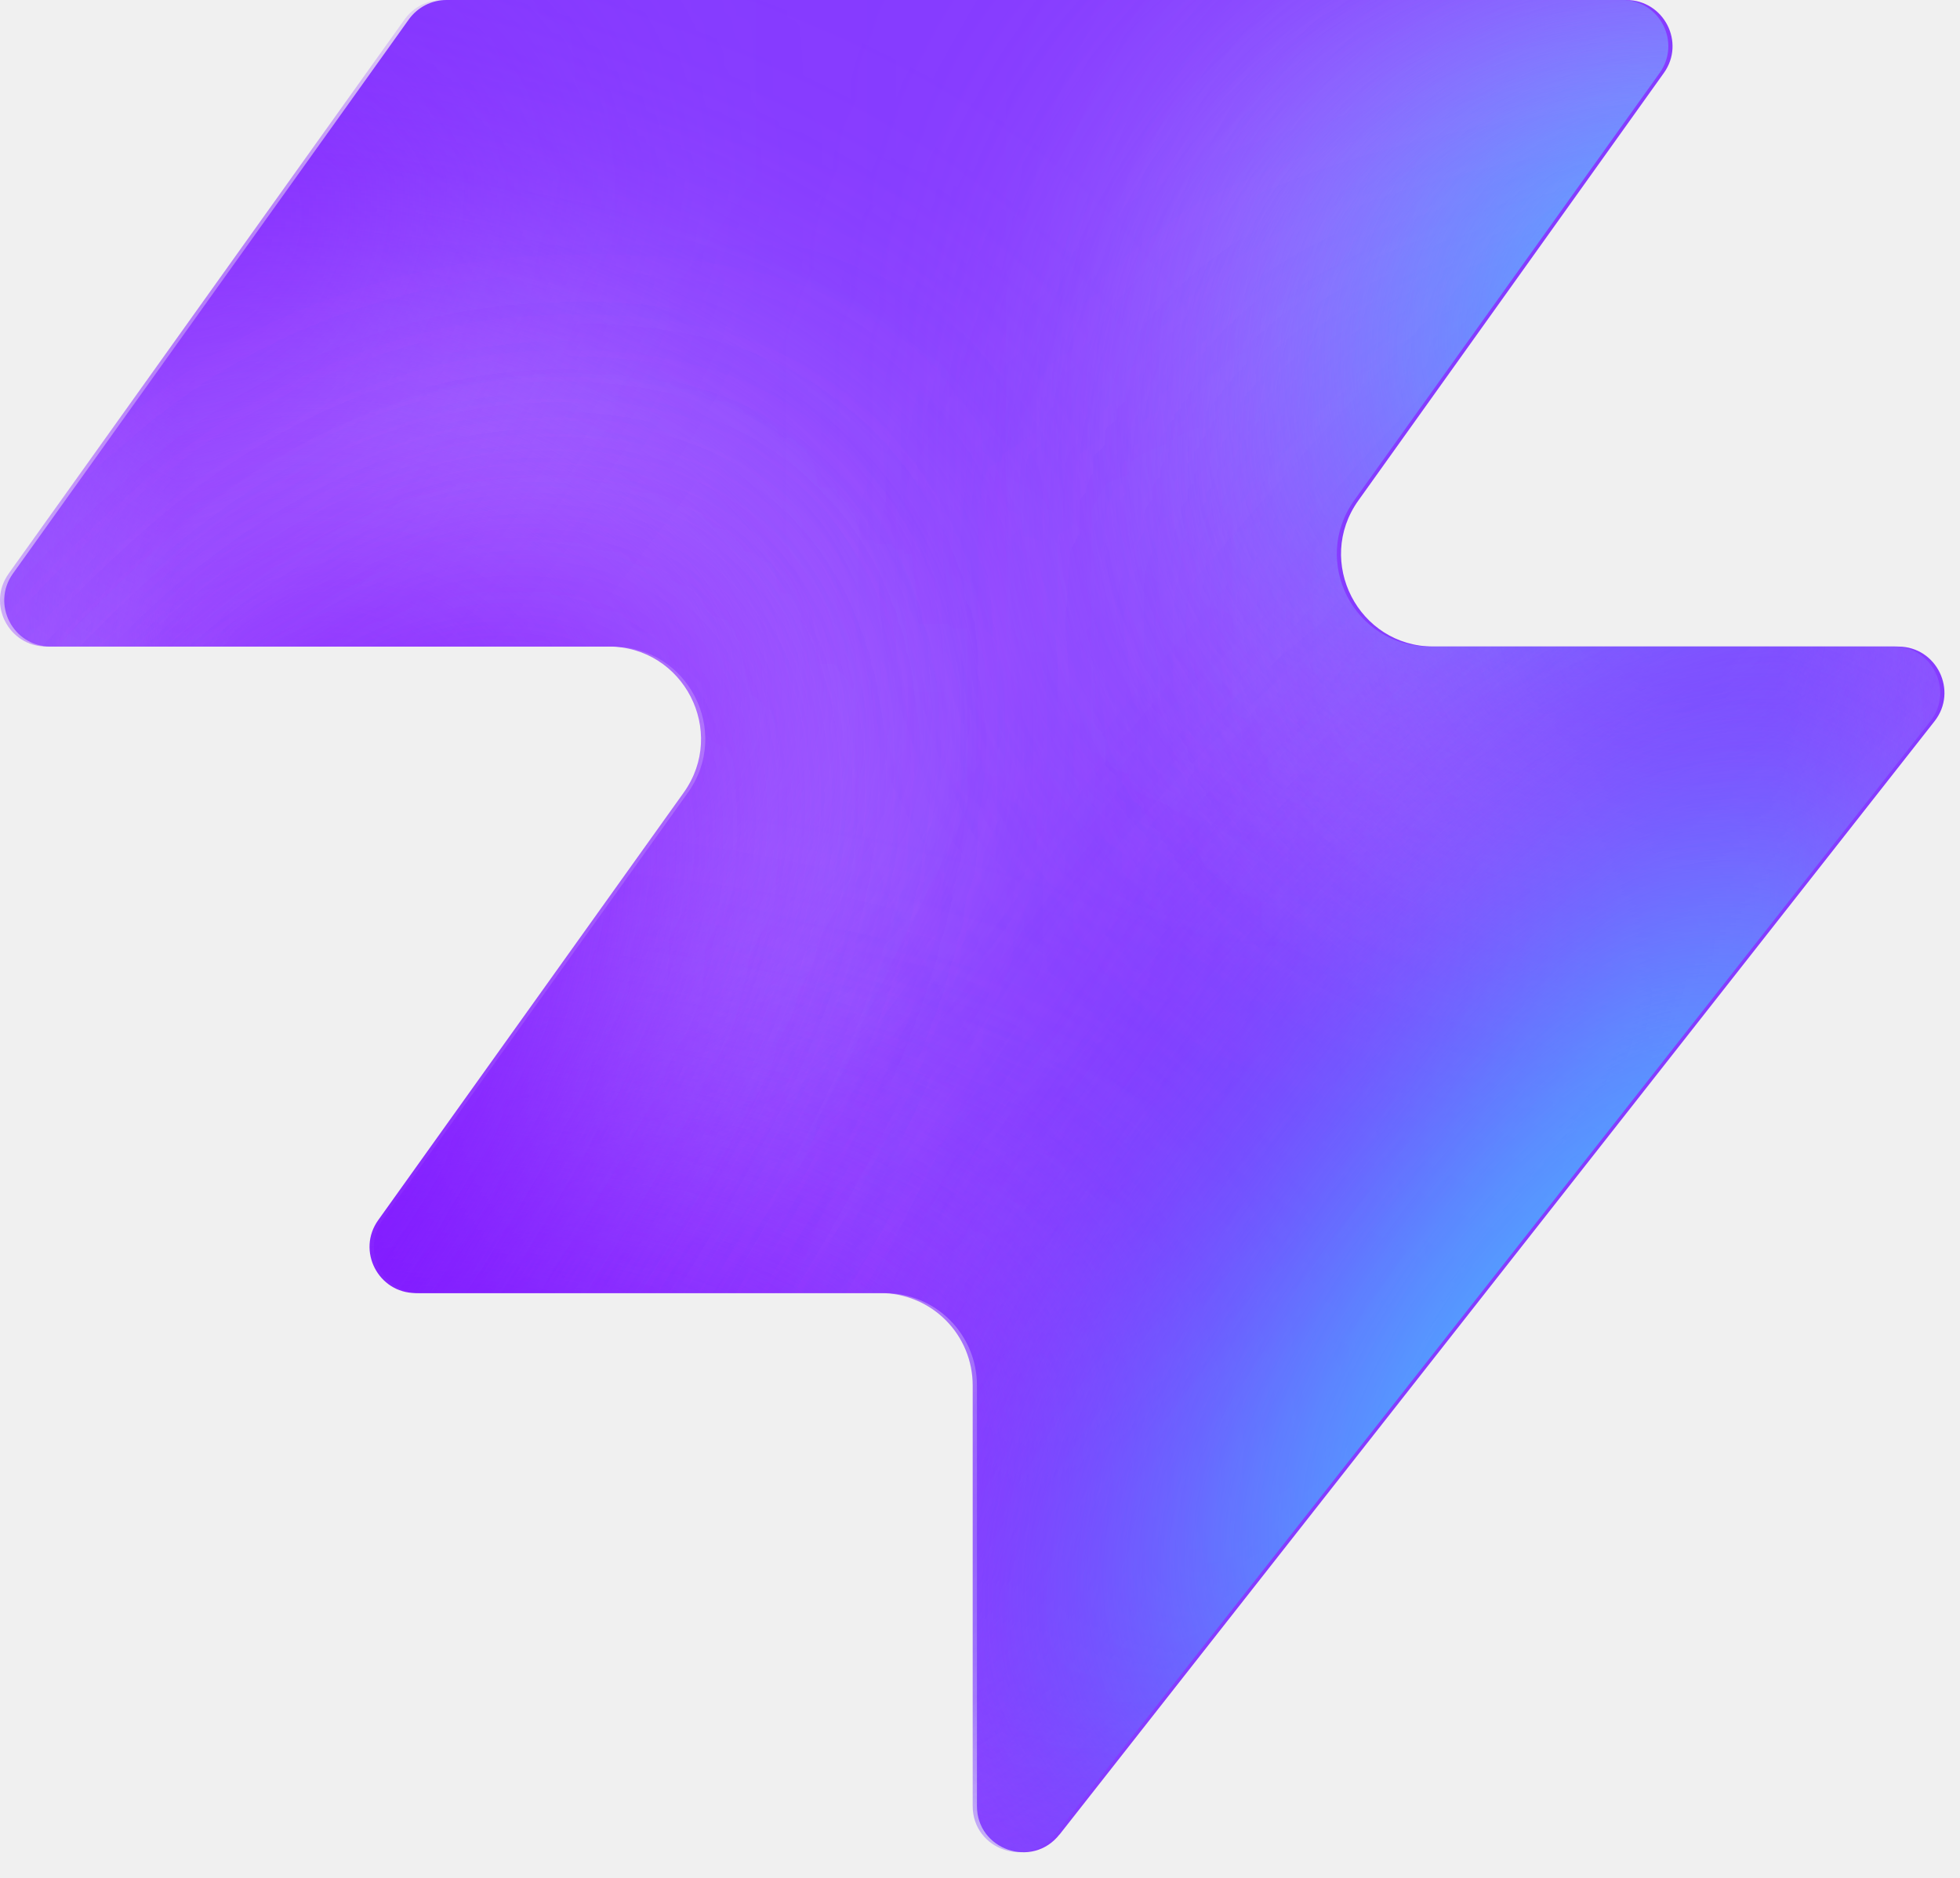
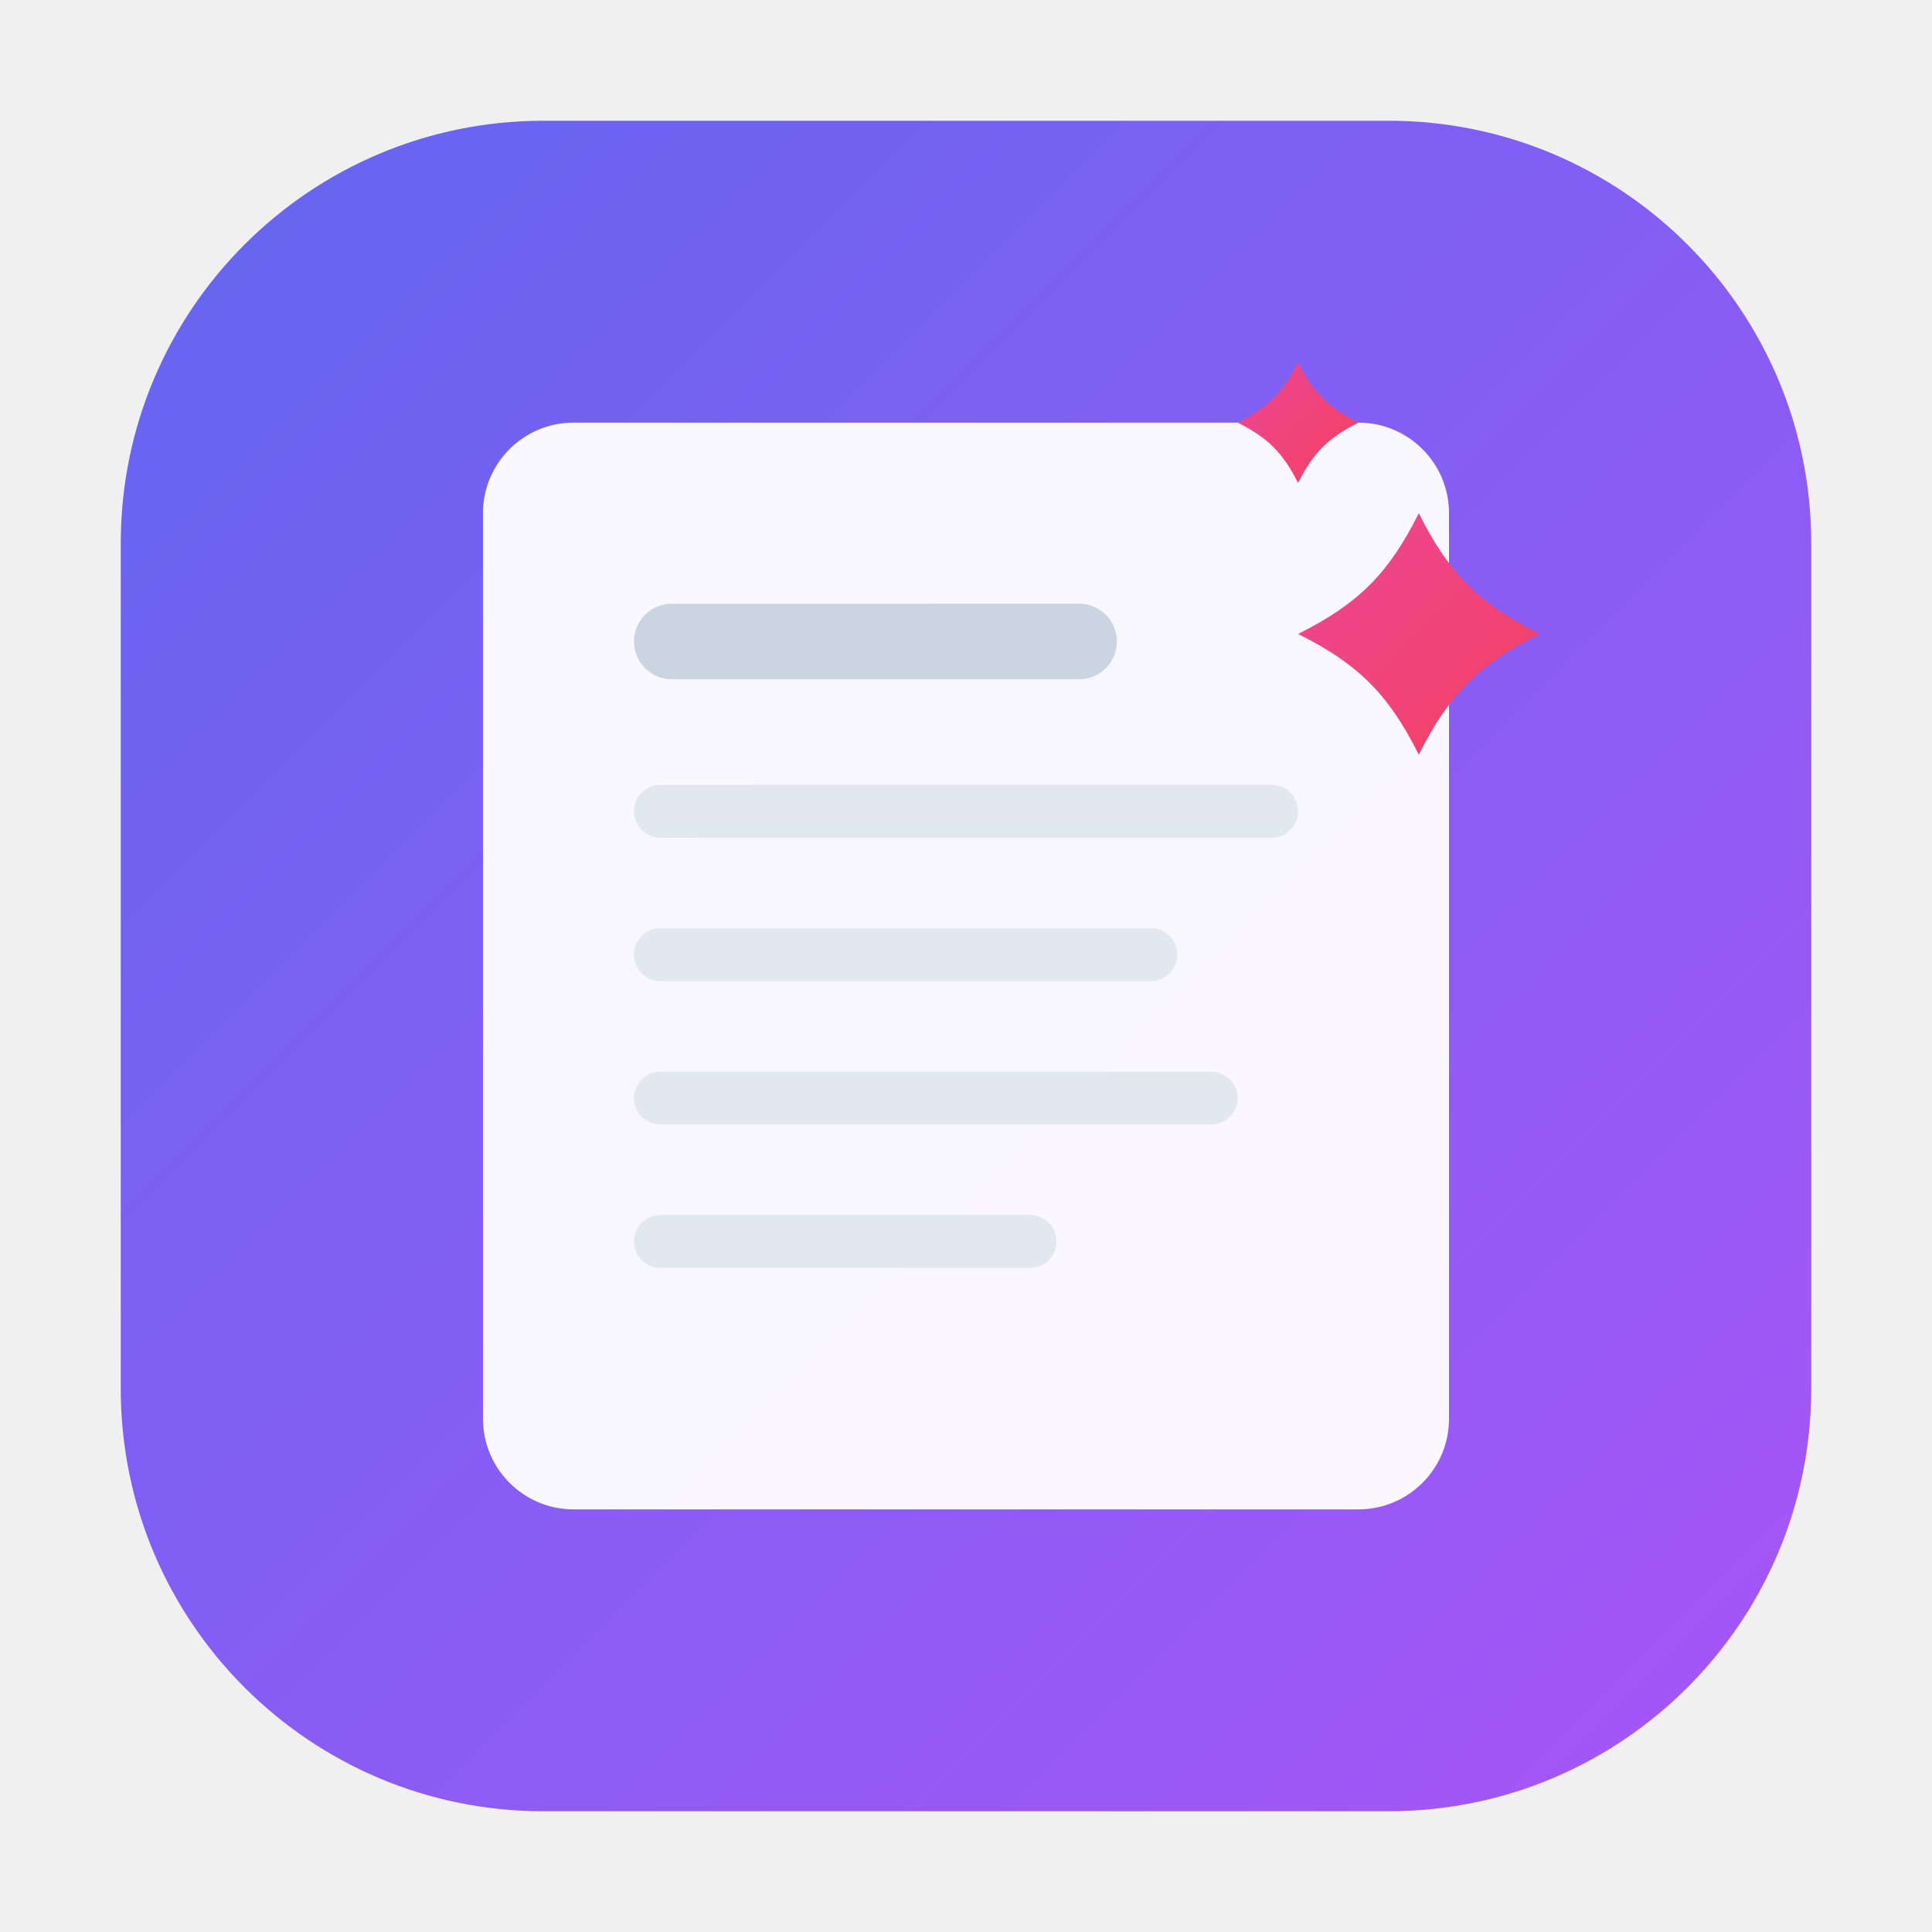
- <svg xmlns="http://www.w3.org/2000/svg" width="48" height="46" fill="none" viewBox="0 0 48 46">
-   <path fill="#863bff" d="M25.946 44.938c-.664.845-2.021.375-2.021-.698V33.937a2.26 2.26 0 0 0-2.262-2.262H10.287c-.92 0-1.456-1.04-.92-1.788l7.48-10.471c1.07-1.497 0-3.578-1.842-3.578H1.237c-.92 0-1.456-1.04-.92-1.788L10.013.474c.214-.297.556-.474.92-.474h28.894c.92 0 1.456 1.04.92 1.788l-7.48 10.471c-1.07 1.498 0 3.579 1.842 3.579h11.377c.943 0 1.473 1.088.89 1.83L25.947 44.94z" style="fill:#863bff;fill:color(display-p3 .525 .23 1);fill-opacity:1" />
-   <mask id="a" width="48" height="46" x="0" y="0" maskUnits="userSpaceOnUse" style="mask-type:alpha">
-     <path fill="#000" d="M25.842 44.938c-.664.844-2.021.375-2.021-.698V33.937a2.26 2.26 0 0 0-2.262-2.262H10.183c-.92 0-1.456-1.04-.92-1.788l7.48-10.471c1.07-1.498 0-3.579-1.842-3.579H1.133c-.92 0-1.456-1.04-.92-1.787L9.91.473c.214-.297.556-.474.92-.474h28.894c.92 0 1.456 1.04.92 1.788l-7.48 10.471c-1.07 1.498 0 3.578 1.842 3.578h11.377c.943 0 1.473 1.088.89 1.832L25.843 44.94z" style="fill:#000;fill-opacity:1" />
-   </mask>
-   <g mask="url(#a)">
-     <g filter="url(#b)">
-       <ellipse cx="5.508" cy="14.704" fill="#ede6ff" rx="5.508" ry="14.704" style="fill:#ede6ff;fill:color(display-p3 .927 .903 1);fill-opacity:1" transform="matrix(.00324 1 1 -.00324 -4.47 31.516)" />
-     </g>
-     <g filter="url(#c)">
-       <ellipse cx="10.399" cy="29.851" fill="#ede6ff" rx="10.399" ry="29.851" style="fill:#ede6ff;fill:color(display-p3 .927 .903 1);fill-opacity:1" transform="matrix(.00324 1 1 -.00324 -39.328 7.883)" />
-     </g>
-     <g filter="url(#d)">
-       <ellipse cx="5.508" cy="30.487" fill="#7e14ff" rx="5.508" ry="30.487" style="fill:#7e14ff;fill:color(display-p3 .492 .077 1);fill-opacity:1" transform="rotate(89.814 -25.913 -14.639)scale(1 -1)" />
-     </g>
-     <g filter="url(#e)">
-       <ellipse cx="5.508" cy="30.599" fill="#7e14ff" rx="5.508" ry="30.599" style="fill:#7e14ff;fill:color(display-p3 .492 .077 1);fill-opacity:1" transform="rotate(89.814 -32.644 -3.334)scale(1 -1)" />
-     </g>
-     <g filter="url(#f)">
-       <ellipse cx="5.508" cy="30.599" fill="#7e14ff" rx="5.508" ry="30.599" style="fill:#7e14ff;fill:color(display-p3 .492 .077 1);fill-opacity:1" transform="matrix(.00324 1 1 -.00324 -34.34 30.47)" />
-     </g>
-     <g filter="url(#g)">
-       <ellipse cx="14.072" cy="22.078" fill="#ede6ff" rx="14.072" ry="22.078" style="fill:#ede6ff;fill:color(display-p3 .927 .903 1);fill-opacity:1" transform="rotate(93.35 24.506 48.493)scale(-1 1)" />
-     </g>
-     <g filter="url(#h)">
-       <ellipse cx="3.47" cy="21.501" fill="#7e14ff" rx="3.47" ry="21.501" style="fill:#7e14ff;fill:color(display-p3 .492 .077 1);fill-opacity:1" transform="rotate(89.009 28.708 47.59)scale(-1 1)" />
-     </g>
-     <g filter="url(#i)">
-       <ellipse cx="3.47" cy="21.501" fill="#7e14ff" rx="3.47" ry="21.501" style="fill:#7e14ff;fill:color(display-p3 .492 .077 1);fill-opacity:1" transform="rotate(89.009 28.708 47.59)scale(-1 1)" />
-     </g>
-     <g filter="url(#j)">
-       <ellipse cx=".387" cy="8.972" fill="#7e14ff" rx="4.407" ry="29.108" style="fill:#7e14ff;fill:color(display-p3 .492 .077 1);fill-opacity:1" transform="rotate(39.51 .387 8.972)" />
-     </g>
-     <g filter="url(#k)">
-       <ellipse cx="47.523" cy="-6.092" fill="#7e14ff" rx="4.407" ry="29.108" style="fill:#7e14ff;fill:color(display-p3 .492 .077 1);fill-opacity:1" transform="rotate(37.892 47.523 -6.092)" />
-     </g>
-     <g filter="url(#l)">
-       <ellipse cx="41.412" cy="6.333" fill="#47bfff" rx="5.971" ry="9.665" style="fill:#47bfff;fill:color(display-p3 .28 .748 1);fill-opacity:1" transform="rotate(37.892 41.412 6.333)" />
-     </g>
-     <g filter="url(#m)">
-       <ellipse cx="-1.879" cy="38.332" fill="#7e14ff" rx="4.407" ry="29.108" style="fill:#7e14ff;fill:color(display-p3 .492 .077 1);fill-opacity:1" transform="rotate(37.892 -1.88 38.332)" />
-     </g>
-     <g filter="url(#n)">
-       <ellipse cx="-1.879" cy="38.332" fill="#7e14ff" rx="4.407" ry="29.108" style="fill:#7e14ff;fill:color(display-p3 .492 .077 1);fill-opacity:1" transform="rotate(37.892 -1.88 38.332)" />
-     </g>
-     <g filter="url(#o)">
-       <ellipse cx="35.651" cy="29.907" fill="#7e14ff" rx="4.407" ry="29.108" style="fill:#7e14ff;fill:color(display-p3 .492 .077 1);fill-opacity:1" transform="rotate(37.892 35.651 29.907)" />
-     </g>
-     <g filter="url(#p)">
-       <ellipse cx="38.418" cy="32.4" fill="#47bfff" rx="5.971" ry="15.297" style="fill:#47bfff;fill:color(display-p3 .28 .748 1);fill-opacity:1" transform="rotate(37.892 38.418 32.4)" />
-     </g>
-   </g>
+ <svg xmlns="http://www.w3.org/2000/svg" viewBox="0 0 512 512" width="100%" height="100%">
  <defs>
-     <filter id="b" width="60.045" height="41.654" x="-19.77" y="16.149" color-interpolation-filters="sRGB" filterUnits="userSpaceOnUse">
-       <feFlood flood-opacity="0" result="BackgroundImageFix" />
-       <feBlend in="SourceGraphic" in2="BackgroundImageFix" result="shape" />
-       <feGaussianBlur result="effect1_foregroundBlur_2002_17158" stdDeviation="7.659" />
-     </filter>
-     <filter id="c" width="90.34" height="51.437" x="-54.613" y="-7.533" color-interpolation-filters="sRGB" filterUnits="userSpaceOnUse">
-       <feFlood flood-opacity="0" result="BackgroundImageFix" />
-       <feBlend in="SourceGraphic" in2="BackgroundImageFix" result="shape" />
-       <feGaussianBlur result="effect1_foregroundBlur_2002_17158" stdDeviation="7.659" />
-     </filter>
-     <filter id="d" width="79.355" height="29.4" x="-49.64" y="2.03" color-interpolation-filters="sRGB" filterUnits="userSpaceOnUse">
-       <feFlood flood-opacity="0" result="BackgroundImageFix" />
-       <feBlend in="SourceGraphic" in2="BackgroundImageFix" result="shape" />
-       <feGaussianBlur result="effect1_foregroundBlur_2002_17158" stdDeviation="4.596" />
-     </filter>
-     <filter id="e" width="79.579" height="29.4" x="-45.045" y="20.029" color-interpolation-filters="sRGB" filterUnits="userSpaceOnUse">
-       <feFlood flood-opacity="0" result="BackgroundImageFix" />
-       <feBlend in="SourceGraphic" in2="BackgroundImageFix" result="shape" />
-       <feGaussianBlur result="effect1_foregroundBlur_2002_17158" stdDeviation="4.596" />
-     </filter>
-     <filter id="f" width="79.579" height="29.4" x="-43.513" y="21.178" color-interpolation-filters="sRGB" filterUnits="userSpaceOnUse">
-       <feFlood flood-opacity="0" result="BackgroundImageFix" />
-       <feBlend in="SourceGraphic" in2="BackgroundImageFix" result="shape" />
-       <feGaussianBlur result="effect1_foregroundBlur_2002_17158" stdDeviation="4.596" />
-     </filter>
-     <filter id="g" width="74.749" height="58.852" x="15.756" y="-17.901" color-interpolation-filters="sRGB" filterUnits="userSpaceOnUse">
-       <feFlood flood-opacity="0" result="BackgroundImageFix" />
-       <feBlend in="SourceGraphic" in2="BackgroundImageFix" result="shape" />
-       <feGaussianBlur result="effect1_foregroundBlur_2002_17158" stdDeviation="7.659" />
-     </filter>
-     <filter id="h" width="61.377" height="25.362" x="23.548" y="2.284" color-interpolation-filters="sRGB" filterUnits="userSpaceOnUse">
-       <feFlood flood-opacity="0" result="BackgroundImageFix" />
-       <feBlend in="SourceGraphic" in2="BackgroundImageFix" result="shape" />
-       <feGaussianBlur result="effect1_foregroundBlur_2002_17158" stdDeviation="4.596" />
-     </filter>
-     <filter id="i" width="61.377" height="25.362" x="23.548" y="2.284" color-interpolation-filters="sRGB" filterUnits="userSpaceOnUse">
-       <feFlood flood-opacity="0" result="BackgroundImageFix" />
-       <feBlend in="SourceGraphic" in2="BackgroundImageFix" result="shape" />
-       <feGaussianBlur result="effect1_foregroundBlur_2002_17158" stdDeviation="4.596" />
-     </filter>
-     <filter id="j" width="56.045" height="63.649" x="-27.636" y="-22.853" color-interpolation-filters="sRGB" filterUnits="userSpaceOnUse">
-       <feFlood flood-opacity="0" result="BackgroundImageFix" />
-       <feBlend in="SourceGraphic" in2="BackgroundImageFix" result="shape" />
-       <feGaussianBlur result="effect1_foregroundBlur_2002_17158" stdDeviation="4.596" />
-     </filter>
-     <filter id="k" width="54.814" height="64.646" x="20.116" y="-38.415" color-interpolation-filters="sRGB" filterUnits="userSpaceOnUse">
-       <feFlood flood-opacity="0" result="BackgroundImageFix" />
-       <feBlend in="SourceGraphic" in2="BackgroundImageFix" result="shape" />
-       <feGaussianBlur result="effect1_foregroundBlur_2002_17158" stdDeviation="4.596" />
-     </filter>
-     <filter id="l" width="33.541" height="35.313" x="24.641" y="-11.323" color-interpolation-filters="sRGB" filterUnits="userSpaceOnUse">
-       <feFlood flood-opacity="0" result="BackgroundImageFix" />
-       <feBlend in="SourceGraphic" in2="BackgroundImageFix" result="shape" />
-       <feGaussianBlur result="effect1_foregroundBlur_2002_17158" stdDeviation="4.596" />
-     </filter>
-     <filter id="m" width="54.814" height="64.646" x="-29.286" y="6.009" color-interpolation-filters="sRGB" filterUnits="userSpaceOnUse">
-       <feFlood flood-opacity="0" result="BackgroundImageFix" />
-       <feBlend in="SourceGraphic" in2="BackgroundImageFix" result="shape" />
-       <feGaussianBlur result="effect1_foregroundBlur_2002_17158" stdDeviation="4.596" />
-     </filter>
-     <filter id="n" width="54.814" height="64.646" x="-29.286" y="6.009" color-interpolation-filters="sRGB" filterUnits="userSpaceOnUse">
-       <feFlood flood-opacity="0" result="BackgroundImageFix" />
-       <feBlend in="SourceGraphic" in2="BackgroundImageFix" result="shape" />
-       <feGaussianBlur result="effect1_foregroundBlur_2002_17158" stdDeviation="4.596" />
-     </filter>
-     <filter id="o" width="54.814" height="64.646" x="8.244" y="-2.416" color-interpolation-filters="sRGB" filterUnits="userSpaceOnUse">
-       <feFlood flood-opacity="0" result="BackgroundImageFix" />
-       <feBlend in="SourceGraphic" in2="BackgroundImageFix" result="shape" />
-       <feGaussianBlur result="effect1_foregroundBlur_2002_17158" stdDeviation="4.596" />
-     </filter>
-     <filter id="p" width="39.409" height="43.623" x="18.713" y="10.588" color-interpolation-filters="sRGB" filterUnits="userSpaceOnUse">
-       <feFlood flood-opacity="0" result="BackgroundImageFix" />
-       <feBlend in="SourceGraphic" in2="BackgroundImageFix" result="shape" />
-       <feGaussianBlur result="effect1_foregroundBlur_2002_17158" stdDeviation="4.596" />
-     </filter>
+     <linearGradient id="primary-grad" x1="0%" y1="0%" x2="100%" y2="100%">
+       <stop offset="0%" stop-color="#6366f1" />
+       <stop offset="100%" stop-color="#a855f7" />
+     </linearGradient>
+     <linearGradient id="sparkle-grad" x1="0%" y1="0%" x2="100%" y2="100%">
+       <stop offset="0%" stop-color="#ec4899" />
+       <stop offset="100%" stop-color="#f43f5e" />
+     </linearGradient>
  </defs>
+   <rect x="32" y="32" width="448" height="448" rx="112" fill="url(#primary-grad)" />
+   <rect x="128" y="112" width="256" height="288" rx="24" fill="#ffffff" opacity="0.95" />
+   <rect x="168" y="160" width="128" height="20" rx="10" fill="#cbd5e1" />
+   <rect x="168" y="208" width="176" height="14" rx="7" fill="#e2e8f0" />
+   <rect x="168" y="246" width="144" height="14" rx="7" fill="#e2e8f0" />
+   <rect x="168" y="284" width="160" height="14" rx="7" fill="#e2e8f0" />
+   <rect x="168" y="322" width="112" height="14" rx="7" fill="#e2e8f0" />
+   <path d="M376 136 c-8 16 -16 24 -32 32 c16 8 24 16 32 32 c8 -16 16 -24 32 -32 c-16 -8 -24 -16 -32 -32 Z" fill="url(#sparkle-grad)" />
+   <path d="M344 96 c-4 8 -8 12 -16 16 c8 4 12 8 16 16 c4 -8 8 -12 16 -16 c-8 -4 -12 -8 -16 -16 Z" fill="url(#sparkle-grad)" />
</svg>
